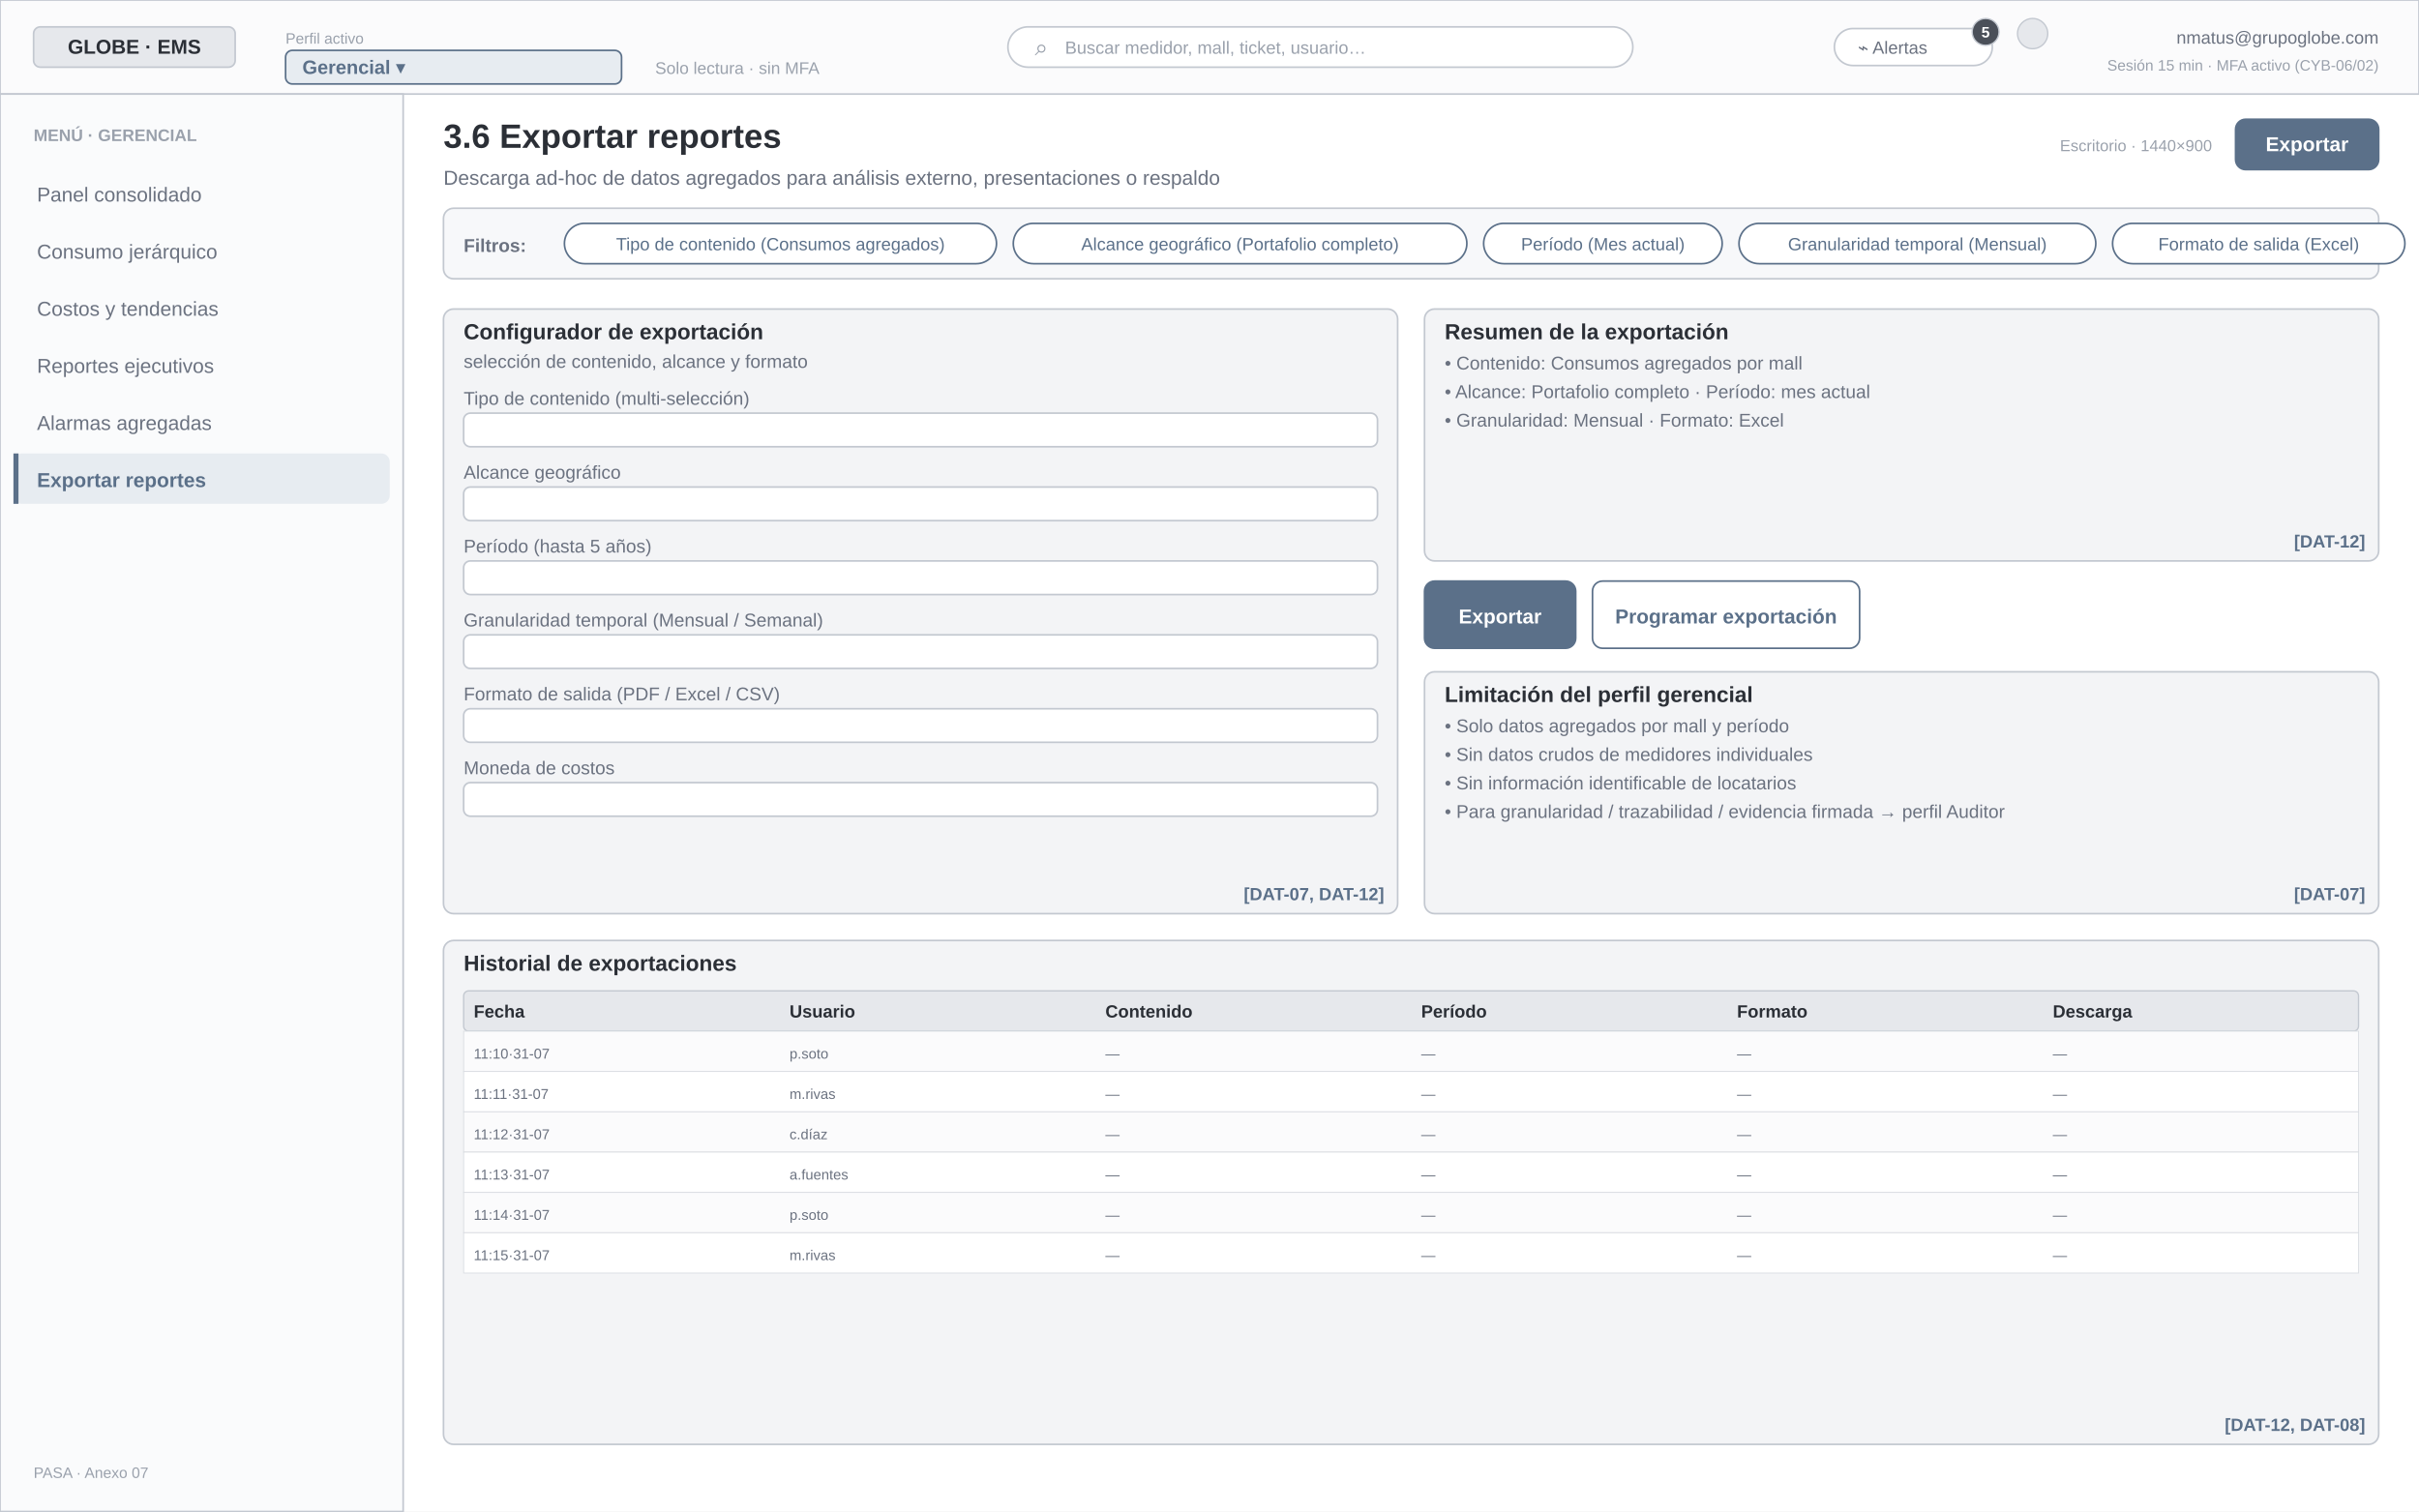
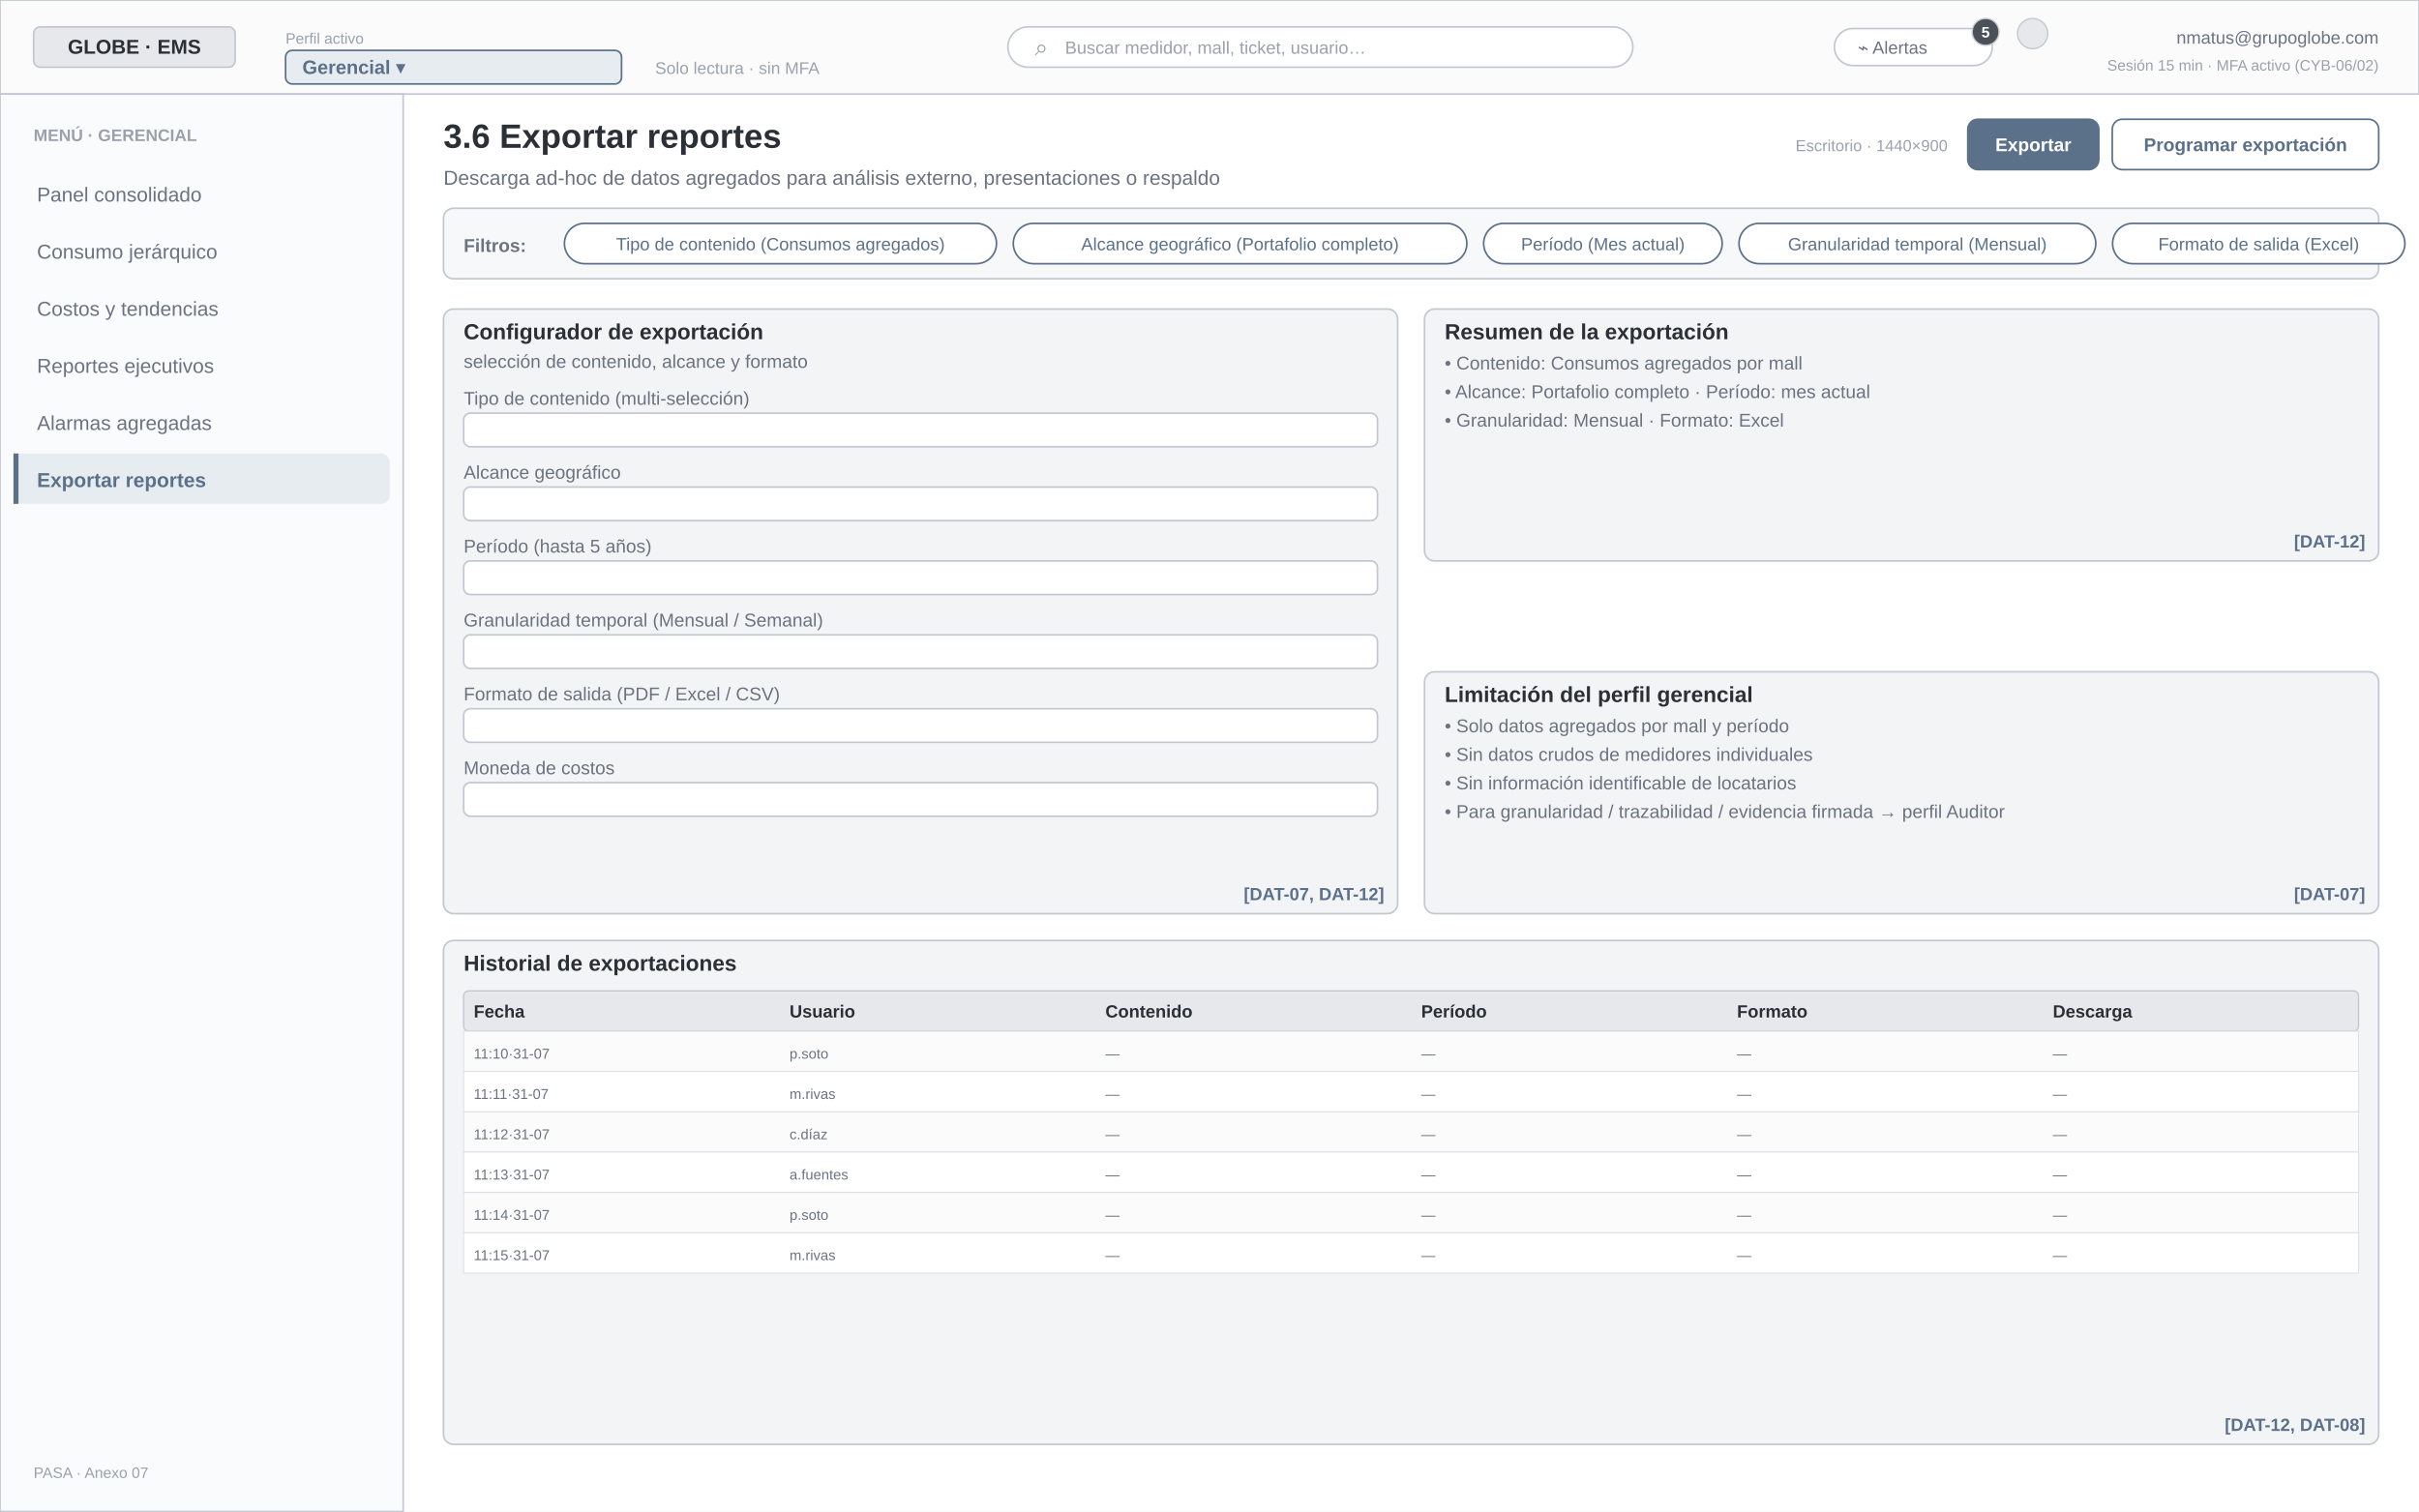
<svg xmlns="http://www.w3.org/2000/svg" viewBox="0 0 1440 900" width="1440" height="900" font-family="'Segoe UI', 'Helvetica Neue', Arial, sans-serif">
  <rect x="0" y="0" width="1440" height="900" rx="0" fill="#ffffff" stroke="none" stroke-width="1" />
  <rect x="0" y="0" width="1440" height="56" rx="0" fill="#fbfbfc" stroke="#c3c8d0" stroke-width="1" />
  <rect x="20" y="16" width="120" height="24" rx="4" fill="#e6e8ec" stroke="#c3c8d0" stroke-width="1" />
  <text x="80" y="32" font-family="'Segoe UI', 'Helvetica Neue', Arial, sans-serif" font-size="12" fill="#2b2f36" font-weight="700" text-anchor="middle">GLOBE · EMS</text>
  <text x="170" y="26" font-family="'Segoe UI', 'Helvetica Neue', Arial, sans-serif" font-size="9" fill="#9aa1ac" font-weight="normal" text-anchor="start">Perfil activo</text>
  <rect x="170" y="30" width="200" height="20" rx="4" fill="#e7ecf1" stroke="#5b7089" stroke-width="1" />
  <text x="180" y="44" font-family="'Segoe UI', 'Helvetica Neue', Arial, sans-serif" font-size="11.5" fill="#5b7089" font-weight="600" text-anchor="start">Gerencial  ▾</text>
  <text x="390" y="44" font-family="'Segoe UI', 'Helvetica Neue', Arial, sans-serif" font-size="10" fill="#9aa1ac" font-weight="normal" text-anchor="start">Solo lectura · sin MFA</text>
  <rect x="600" y="16" width="372" height="24" rx="12" fill="#ffffff" stroke="#c3c8d0" stroke-width="1" />
  <text x="616" y="33" font-family="'Segoe UI', 'Helvetica Neue', Arial, sans-serif" font-size="14" fill="#9aa1ac" font-weight="normal" text-anchor="start">⌕</text>
  <text x="634" y="32" font-family="'Segoe UI', 'Helvetica Neue', Arial, sans-serif" font-size="10.5" fill="#9aa1ac" font-weight="normal" text-anchor="start">Buscar medidor, mall, ticket, usuario…</text>
  <rect x="1092" y="17" width="94" height="22" rx="11" fill="#ffffff" stroke="#c3c8d0" stroke-width="1" />
  <text x="1106" y="32" font-family="'Segoe UI', 'Helvetica Neue', Arial, sans-serif" font-size="10.5" fill="#6b7280" font-weight="normal" text-anchor="start">⌁ Alertas</text>
  <circle cx="1182" cy="19" r="8" fill="#4b5059" stroke="#c3c8d0" stroke-width="0.8" />
  <text x="1182" y="22.3" font-family="'Segoe UI', 'Helvetica Neue', Arial, sans-serif" font-size="9" fill="#ffffff" font-weight="700" text-anchor="middle">5</text>
  <circle cx="1210" cy="20" r="9" fill="#e6e8ec" stroke="#c3c8d0" stroke-width="0.8" />
  <text x="1416" y="26" font-family="'Segoe UI', 'Helvetica Neue', Arial, sans-serif" font-size="10.5" fill="#6b7280" font-weight="normal" text-anchor="end">nmatus@grupoglobe.com</text>
  <text x="1416" y="42" font-family="'Segoe UI', 'Helvetica Neue', Arial, sans-serif" font-size="9" fill="#9aa1ac" font-weight="normal" text-anchor="end">Sesión 15 min · MFA activo (CYB-06/02)</text>
  <rect x="0" y="56" width="240" height="844" rx="0" fill="#fafbfc" stroke="#c3c8d0" stroke-width="1" />
  <text x="20" y="84" font-family="'Segoe UI', 'Helvetica Neue', Arial, sans-serif" font-size="10" fill="#9aa1ac" font-weight="700" text-anchor="start">MENÚ · GERENCIAL</text>
  <text x="22" y="120" font-family="'Segoe UI', 'Helvetica Neue', Arial, sans-serif" font-size="12" fill="#6b7280" font-weight="normal" text-anchor="start">Panel consolidado</text>
  <text x="22" y="154" font-family="'Segoe UI', 'Helvetica Neue', Arial, sans-serif" font-size="12" fill="#6b7280" font-weight="normal" text-anchor="start">Consumo jerárquico</text>
  <text x="22" y="188" font-family="'Segoe UI', 'Helvetica Neue', Arial, sans-serif" font-size="12" fill="#6b7280" font-weight="normal" text-anchor="start">Costos y tendencias</text>
  <text x="22" y="222" font-family="'Segoe UI', 'Helvetica Neue', Arial, sans-serif" font-size="12" fill="#6b7280" font-weight="normal" text-anchor="start">Reportes ejecutivos</text>
  <text x="22" y="256" font-family="'Segoe UI', 'Helvetica Neue', Arial, sans-serif" font-size="12" fill="#6b7280" font-weight="normal" text-anchor="start">Alarmas agregadas</text>
  <rect x="8" y="270" width="224" height="30" rx="5" fill="#e7ecf1" stroke="none" stroke-width="1" />
  <rect x="8" y="270" width="3" height="30" rx="0" fill="#5b7089" stroke="none" stroke-width="1" />
  <text x="22" y="290" font-family="'Segoe UI', 'Helvetica Neue', Arial, sans-serif" font-size="12" fill="#5b7089" font-weight="700" text-anchor="start">Exportar reportes</text>
  <text x="20" y="880" font-family="'Segoe UI', 'Helvetica Neue', Arial, sans-serif" font-size="9" fill="#9aa1ac" font-weight="normal" text-anchor="start">PASA · Anexo 07</text>
  <text x="264" y="88" font-family="'Segoe UI', 'Helvetica Neue', Arial, sans-serif" font-size="20" fill="#2b2f36" font-weight="700" text-anchor="start">3.6  Exportar reportes</text>
-   <rect x="1330.8" y="71" width="85.2" height="30" rx="6" fill="#5b7089" stroke="#5b7089" stroke-width="1" />
-   <text x="1373.4" y="90" font-family="'Segoe UI', 'Helvetica Neue', Arial, sans-serif" font-size="12" fill="#ffffff" font-weight="700" text-anchor="middle">Exportar</text>
-   <text x="1316.8" y="90" font-family="'Segoe UI', 'Helvetica Neue', Arial, sans-serif" font-size="9.5" fill="#9aa1ac" font-weight="normal" text-anchor="end">Escritorio · 1440×900</text>
+   <text x="1159.4" y="90" font-family="'Segoe UI', 'Helvetica Neue', Arial, sans-serif" font-size="9.5" fill="#9aa1ac" font-weight="normal" text-anchor="end">Escritorio · 1440×900</text>
+   <rect x="1171.4" y="71" width="78" height="30" rx="6" fill="#5b7089" stroke="#5b7089" stroke-width="1" />
+   <text x="1210.4" y="90" font-family="'Segoe UI', 'Helvetica Neue', Arial, sans-serif" font-size="11" fill="#ffffff" font-weight="700" text-anchor="middle">Exportar</text>
+   <rect x="1257.4" y="71" width="158.6" height="30" rx="6" fill="#ffffff" stroke="#5b7089" stroke-width="1" />
+   <text x="1336.7" y="90" font-family="'Segoe UI', 'Helvetica Neue', Arial, sans-serif" font-size="11" fill="#5b7089" font-weight="600" text-anchor="middle">Programar exportación</text>
  <text x="264" y="110" font-family="'Segoe UI', 'Helvetica Neue', Arial, sans-serif" font-size="12" fill="#6b7280" font-weight="normal" text-anchor="start">Descarga ad-hoc de datos agregados para análisis externo, presentaciones o respaldo</text>
  <rect x="264" y="124" width="1152" height="42" rx="6" fill="#f7f8fa" stroke="#c3c8d0" stroke-width="1" />
  <text x="276" y="150" font-family="'Segoe UI', 'Helvetica Neue', Arial, sans-serif" font-size="11" fill="#6b7280" font-weight="700" text-anchor="start">Filtros:</text>
  <rect x="336" y="133" width="257.2" height="24" rx="12" fill="#ffffff" stroke="#5b7089" stroke-width="1" />
  <text x="464.6" y="149" font-family="'Segoe UI', 'Helvetica Neue', Arial, sans-serif" font-size="10.5" fill="#5b7089" font-weight="normal" text-anchor="middle">Tipo de contenido (Consumos agregados)</text>
  <rect x="603.2" y="133" width="270.0" height="24" rx="12" fill="#ffffff" stroke="#5b7089" stroke-width="1" />
  <text x="738.2" y="149" font-family="'Segoe UI', 'Helvetica Neue', Arial, sans-serif" font-size="10.5" fill="#5b7089" font-weight="normal" text-anchor="middle">Alcance geográfico (Portafolio completo)</text>
  <rect x="883.2" y="133" width="142.0" height="24" rx="12" fill="#ffffff" stroke="#5b7089" stroke-width="1" />
  <text x="954.2" y="149" font-family="'Segoe UI', 'Helvetica Neue', Arial, sans-serif" font-size="10.5" fill="#5b7089" font-weight="normal" text-anchor="middle">Período (Mes actual)</text>
  <rect x="1035.2" y="133" width="212.4" height="24" rx="12" fill="#ffffff" stroke="#5b7089" stroke-width="1" />
  <text x="1141.4" y="149" font-family="'Segoe UI', 'Helvetica Neue', Arial, sans-serif" font-size="10.5" fill="#5b7089" font-weight="normal" text-anchor="middle">Granularidad temporal (Mensual)</text>
  <rect x="1257.6" y="133" width="174.0" height="24" rx="12" fill="#ffffff" stroke="#5b7089" stroke-width="1" />
  <text x="1344.6" y="149" font-family="'Segoe UI', 'Helvetica Neue', Arial, sans-serif" font-size="10.5" fill="#5b7089" font-weight="normal" text-anchor="middle">Formato de salida (Excel)</text>
  <rect x="264.0" y="184" width="568.0" height="360" rx="6" fill="#f3f4f6" stroke="#c3c8d0" stroke-width="1" />
  <text x="276.0" y="202" font-family="'Segoe UI', 'Helvetica Neue', Arial, sans-serif" font-size="13" fill="#2b2f36" font-weight="700" text-anchor="start">Configurador de exportación</text>
  <text x="276.0" y="219" font-family="'Segoe UI', 'Helvetica Neue', Arial, sans-serif" font-size="11" fill="#6b7280" font-weight="normal" text-anchor="start">selección de contenido, alcance y formato</text>
  <text x="276.0" y="241" font-family="'Segoe UI', 'Helvetica Neue', Arial, sans-serif" font-size="11" fill="#6b7280" font-weight="normal" text-anchor="start">Tipo de contenido (multi-selección)</text>
  <rect x="276.0" y="246" width="544.0" height="20" rx="4" fill="#ffffff" stroke="#c3c8d0" stroke-width="1" />
  <text x="276.0" y="285" font-family="'Segoe UI', 'Helvetica Neue', Arial, sans-serif" font-size="11" fill="#6b7280" font-weight="normal" text-anchor="start">Alcance geográfico</text>
  <rect x="276.0" y="290" width="544.0" height="20" rx="4" fill="#ffffff" stroke="#c3c8d0" stroke-width="1" />
  <text x="276.0" y="329" font-family="'Segoe UI', 'Helvetica Neue', Arial, sans-serif" font-size="11" fill="#6b7280" font-weight="normal" text-anchor="start">Período (hasta 5 años)</text>
  <rect x="276.0" y="334" width="544.0" height="20" rx="4" fill="#ffffff" stroke="#c3c8d0" stroke-width="1" />
  <text x="276.0" y="373" font-family="'Segoe UI', 'Helvetica Neue', Arial, sans-serif" font-size="11" fill="#6b7280" font-weight="normal" text-anchor="start">Granularidad temporal (Mensual / Semanal)</text>
  <rect x="276.0" y="378" width="544.0" height="20" rx="4" fill="#ffffff" stroke="#c3c8d0" stroke-width="1" />
  <text x="276.0" y="417" font-family="'Segoe UI', 'Helvetica Neue', Arial, sans-serif" font-size="11" fill="#6b7280" font-weight="normal" text-anchor="start">Formato de salida (PDF / Excel / CSV)</text>
  <rect x="276.0" y="422" width="544.0" height="20" rx="4" fill="#ffffff" stroke="#c3c8d0" stroke-width="1" />
  <text x="276.0" y="461" font-family="'Segoe UI', 'Helvetica Neue', Arial, sans-serif" font-size="11" fill="#6b7280" font-weight="normal" text-anchor="start">Moneda de costos</text>
  <rect x="276.0" y="466" width="544.0" height="20" rx="4" fill="#ffffff" stroke="#c3c8d0" stroke-width="1" />
  <text x="824.0" y="536" font-family="'Segoe UI', 'Helvetica Neue', Arial, sans-serif" font-size="10.5" fill="#5b7089" font-weight="600" text-anchor="end">[DAT-07, DAT-12]</text>
  <rect x="848.0" y="184" width="568.0" height="150" rx="6" fill="#f3f4f6" stroke="#c3c8d0" stroke-width="1" />
  <text x="860.0" y="202" font-family="'Segoe UI', 'Helvetica Neue', Arial, sans-serif" font-size="13" fill="#2b2f36" font-weight="700" text-anchor="start">Resumen de la exportación</text>
  <text x="860.0" y="220" font-family="'Segoe UI', 'Helvetica Neue', Arial, sans-serif" font-size="11" fill="#6b7280" font-weight="normal" text-anchor="start">• Contenido: Consumos agregados por mall</text>
  <text x="860.0" y="237" font-family="'Segoe UI', 'Helvetica Neue', Arial, sans-serif" font-size="11" fill="#6b7280" font-weight="normal" text-anchor="start">• Alcance: Portafolio completo · Período: mes actual</text>
  <text x="860.0" y="254" font-family="'Segoe UI', 'Helvetica Neue', Arial, sans-serif" font-size="11" fill="#6b7280" font-weight="normal" text-anchor="start">• Granularidad: Mensual · Formato: Excel</text>
  <text x="1408.0" y="326" font-family="'Segoe UI', 'Helvetica Neue', Arial, sans-serif" font-size="10.5" fill="#5b7089" font-weight="600" text-anchor="end">[DAT-12]</text>
-   <rect x="848.0" y="346" width="90" height="40" rx="6" fill="#5b7089" stroke="#5b7089" stroke-width="1" />
-   <text x="893.0" y="371.2" font-family="'Segoe UI', 'Helvetica Neue', Arial, sans-serif" font-size="12" fill="#ffffff" font-weight="600" text-anchor="middle">Exportar</text>
-   <rect x="948.0" y="346" width="159" height="40" rx="6" fill="#ffffff" stroke="#5b7089" stroke-width="1" />
-   <text x="1027.5" y="371.2" font-family="'Segoe UI', 'Helvetica Neue', Arial, sans-serif" font-size="12" fill="#5b7089" font-weight="600" text-anchor="middle">Programar exportación</text>
  <rect x="848.0" y="400" width="568.0" height="144" rx="6" fill="#f3f4f6" stroke="#c3c8d0" stroke-width="1" />
  <text x="860.0" y="418" font-family="'Segoe UI', 'Helvetica Neue', Arial, sans-serif" font-size="13" fill="#2b2f36" font-weight="700" text-anchor="start">Limitación del perfil gerencial</text>
  <text x="860.0" y="436" font-family="'Segoe UI', 'Helvetica Neue', Arial, sans-serif" font-size="11" fill="#6b7280" font-weight="normal" text-anchor="start">• Solo datos agregados por mall y período</text>
  <text x="860.0" y="453" font-family="'Segoe UI', 'Helvetica Neue', Arial, sans-serif" font-size="11" fill="#6b7280" font-weight="normal" text-anchor="start">• Sin datos crudos de medidores individuales</text>
  <text x="860.0" y="470" font-family="'Segoe UI', 'Helvetica Neue', Arial, sans-serif" font-size="11" fill="#6b7280" font-weight="normal" text-anchor="start">• Sin información identificable de locatarios</text>
  <text x="860.0" y="487" font-family="'Segoe UI', 'Helvetica Neue', Arial, sans-serif" font-size="11" fill="#6b7280" font-weight="normal" text-anchor="start">• Para granularidad / trazabilidad / evidencia firmada → perfil Auditor</text>
  <text x="1408.0" y="536" font-family="'Segoe UI', 'Helvetica Neue', Arial, sans-serif" font-size="10.5" fill="#5b7089" font-weight="600" text-anchor="end">[DAT-07]</text>
  <rect x="264.0" y="560" width="1152.0" height="300" rx="6" fill="#f3f4f6" stroke="#c3c8d0" stroke-width="1" />
  <text x="276.0" y="578" font-family="'Segoe UI', 'Helvetica Neue', Arial, sans-serif" font-size="13" fill="#2b2f36" font-weight="700" text-anchor="start">Historial de exportaciones</text>
  <rect x="276.0" y="590" width="1128.0" height="24" rx="3" fill="#e6e8ec" stroke="#c3c8d0" stroke-width="0.8" />
  <text x="282.0" y="605.84" font-family="'Segoe UI', 'Helvetica Neue', Arial, sans-serif" font-size="10.5" fill="#2b2f36" font-weight="700" text-anchor="start">Fecha</text>
  <text x="470.0" y="605.84" font-family="'Segoe UI', 'Helvetica Neue', Arial, sans-serif" font-size="10.5" fill="#2b2f36" font-weight="700" text-anchor="start">Usuario</text>
  <text x="658.0" y="605.84" font-family="'Segoe UI', 'Helvetica Neue', Arial, sans-serif" font-size="10.5" fill="#2b2f36" font-weight="700" text-anchor="start">Contenido</text>
  <text x="846.0" y="605.84" font-family="'Segoe UI', 'Helvetica Neue', Arial, sans-serif" font-size="10.5" fill="#2b2f36" font-weight="700" text-anchor="start">Período</text>
  <text x="1034.0" y="605.84" font-family="'Segoe UI', 'Helvetica Neue', Arial, sans-serif" font-size="10.5" fill="#2b2f36" font-weight="700" text-anchor="start">Formato</text>
  <text x="1222.0" y="605.84" font-family="'Segoe UI', 'Helvetica Neue', Arial, sans-serif" font-size="10.5" fill="#2b2f36" font-weight="700" text-anchor="start">Descarga</text>
  <rect x="276.0" y="614" width="1128.0" height="24" rx="0" fill="#fbfbfc" stroke="#d9dce1" stroke-width="0.5" />
  <text x="282.0" y="630.32" font-family="'Segoe UI', 'Helvetica Neue', Arial, sans-serif" font-size="8.5" fill="#6b7280" font-weight="normal" text-anchor="start">11:10·31-07</text>
  <text x="470.0" y="630.32" font-family="'Segoe UI', 'Helvetica Neue', Arial, sans-serif" font-size="8.5" fill="#6b7280" font-weight="normal" text-anchor="start">p.soto</text>
  <text x="658.0" y="630.32" font-family="'Segoe UI', 'Helvetica Neue', Arial, sans-serif" font-size="8.5" fill="#6b7280" font-weight="normal" text-anchor="start">—</text>
  <text x="846.0" y="630.32" font-family="'Segoe UI', 'Helvetica Neue', Arial, sans-serif" font-size="8.5" fill="#6b7280" font-weight="normal" text-anchor="start">—</text>
  <text x="1034.0" y="630.32" font-family="'Segoe UI', 'Helvetica Neue', Arial, sans-serif" font-size="8.5" fill="#6b7280" font-weight="normal" text-anchor="start">—</text>
  <text x="1222.0" y="630.32" font-family="'Segoe UI', 'Helvetica Neue', Arial, sans-serif" font-size="8.5" fill="#6b7280" font-weight="normal" text-anchor="start">—</text>
  <rect x="276.0" y="638" width="1128.0" height="24" rx="0" fill="#ffffff" stroke="#d9dce1" stroke-width="0.5" />
  <text x="282.0" y="654.32" font-family="'Segoe UI', 'Helvetica Neue', Arial, sans-serif" font-size="8.5" fill="#6b7280" font-weight="normal" text-anchor="start">11:11·31-07</text>
  <text x="470.0" y="654.32" font-family="'Segoe UI', 'Helvetica Neue', Arial, sans-serif" font-size="8.5" fill="#6b7280" font-weight="normal" text-anchor="start">m.rivas</text>
  <text x="658.0" y="654.32" font-family="'Segoe UI', 'Helvetica Neue', Arial, sans-serif" font-size="8.5" fill="#6b7280" font-weight="normal" text-anchor="start">—</text>
  <text x="846.0" y="654.32" font-family="'Segoe UI', 'Helvetica Neue', Arial, sans-serif" font-size="8.5" fill="#6b7280" font-weight="normal" text-anchor="start">—</text>
  <text x="1034.0" y="654.32" font-family="'Segoe UI', 'Helvetica Neue', Arial, sans-serif" font-size="8.5" fill="#6b7280" font-weight="normal" text-anchor="start">—</text>
  <text x="1222.0" y="654.32" font-family="'Segoe UI', 'Helvetica Neue', Arial, sans-serif" font-size="8.5" fill="#6b7280" font-weight="normal" text-anchor="start">—</text>
  <rect x="276.0" y="662" width="1128.0" height="24" rx="0" fill="#fbfbfc" stroke="#d9dce1" stroke-width="0.5" />
  <text x="282.0" y="678.32" font-family="'Segoe UI', 'Helvetica Neue', Arial, sans-serif" font-size="8.5" fill="#6b7280" font-weight="normal" text-anchor="start">11:12·31-07</text>
  <text x="470.0" y="678.32" font-family="'Segoe UI', 'Helvetica Neue', Arial, sans-serif" font-size="8.5" fill="#6b7280" font-weight="normal" text-anchor="start">c.díaz</text>
  <text x="658.0" y="678.32" font-family="'Segoe UI', 'Helvetica Neue', Arial, sans-serif" font-size="8.5" fill="#6b7280" font-weight="normal" text-anchor="start">—</text>
  <text x="846.0" y="678.32" font-family="'Segoe UI', 'Helvetica Neue', Arial, sans-serif" font-size="8.5" fill="#6b7280" font-weight="normal" text-anchor="start">—</text>
  <text x="1034.0" y="678.32" font-family="'Segoe UI', 'Helvetica Neue', Arial, sans-serif" font-size="8.5" fill="#6b7280" font-weight="normal" text-anchor="start">—</text>
  <text x="1222.0" y="678.32" font-family="'Segoe UI', 'Helvetica Neue', Arial, sans-serif" font-size="8.5" fill="#6b7280" font-weight="normal" text-anchor="start">—</text>
  <rect x="276.0" y="686" width="1128.0" height="24" rx="0" fill="#ffffff" stroke="#d9dce1" stroke-width="0.5" />
  <text x="282.0" y="702.32" font-family="'Segoe UI', 'Helvetica Neue', Arial, sans-serif" font-size="8.5" fill="#6b7280" font-weight="normal" text-anchor="start">11:13·31-07</text>
  <text x="470.0" y="702.32" font-family="'Segoe UI', 'Helvetica Neue', Arial, sans-serif" font-size="8.5" fill="#6b7280" font-weight="normal" text-anchor="start">a.fuentes</text>
  <text x="658.0" y="702.32" font-family="'Segoe UI', 'Helvetica Neue', Arial, sans-serif" font-size="8.5" fill="#6b7280" font-weight="normal" text-anchor="start">—</text>
  <text x="846.0" y="702.32" font-family="'Segoe UI', 'Helvetica Neue', Arial, sans-serif" font-size="8.5" fill="#6b7280" font-weight="normal" text-anchor="start">—</text>
  <text x="1034.0" y="702.32" font-family="'Segoe UI', 'Helvetica Neue', Arial, sans-serif" font-size="8.5" fill="#6b7280" font-weight="normal" text-anchor="start">—</text>
  <text x="1222.0" y="702.32" font-family="'Segoe UI', 'Helvetica Neue', Arial, sans-serif" font-size="8.5" fill="#6b7280" font-weight="normal" text-anchor="start">—</text>
  <rect x="276.0" y="710" width="1128.0" height="24" rx="0" fill="#fbfbfc" stroke="#d9dce1" stroke-width="0.5" />
  <text x="282.0" y="726.32" font-family="'Segoe UI', 'Helvetica Neue', Arial, sans-serif" font-size="8.5" fill="#6b7280" font-weight="normal" text-anchor="start">11:14·31-07</text>
  <text x="470.0" y="726.32" font-family="'Segoe UI', 'Helvetica Neue', Arial, sans-serif" font-size="8.5" fill="#6b7280" font-weight="normal" text-anchor="start">p.soto</text>
  <text x="658.0" y="726.32" font-family="'Segoe UI', 'Helvetica Neue', Arial, sans-serif" font-size="8.5" fill="#6b7280" font-weight="normal" text-anchor="start">—</text>
  <text x="846.0" y="726.32" font-family="'Segoe UI', 'Helvetica Neue', Arial, sans-serif" font-size="8.5" fill="#6b7280" font-weight="normal" text-anchor="start">—</text>
  <text x="1034.0" y="726.32" font-family="'Segoe UI', 'Helvetica Neue', Arial, sans-serif" font-size="8.5" fill="#6b7280" font-weight="normal" text-anchor="start">—</text>
  <text x="1222.0" y="726.32" font-family="'Segoe UI', 'Helvetica Neue', Arial, sans-serif" font-size="8.5" fill="#6b7280" font-weight="normal" text-anchor="start">—</text>
  <rect x="276.0" y="734" width="1128.0" height="24" rx="0" fill="#ffffff" stroke="#d9dce1" stroke-width="0.5" />
  <text x="282.0" y="750.32" font-family="'Segoe UI', 'Helvetica Neue', Arial, sans-serif" font-size="8.5" fill="#6b7280" font-weight="normal" text-anchor="start">11:15·31-07</text>
  <text x="470.0" y="750.32" font-family="'Segoe UI', 'Helvetica Neue', Arial, sans-serif" font-size="8.5" fill="#6b7280" font-weight="normal" text-anchor="start">m.rivas</text>
  <text x="658.0" y="750.32" font-family="'Segoe UI', 'Helvetica Neue', Arial, sans-serif" font-size="8.5" fill="#6b7280" font-weight="normal" text-anchor="start">—</text>
  <text x="846.0" y="750.32" font-family="'Segoe UI', 'Helvetica Neue', Arial, sans-serif" font-size="8.5" fill="#6b7280" font-weight="normal" text-anchor="start">—</text>
  <text x="1034.0" y="750.32" font-family="'Segoe UI', 'Helvetica Neue', Arial, sans-serif" font-size="8.5" fill="#6b7280" font-weight="normal" text-anchor="start">—</text>
  <text x="1222.0" y="750.32" font-family="'Segoe UI', 'Helvetica Neue', Arial, sans-serif" font-size="8.5" fill="#6b7280" font-weight="normal" text-anchor="start">—</text>
  <text x="1408.0" y="852" font-family="'Segoe UI', 'Helvetica Neue', Arial, sans-serif" font-size="10.5" fill="#5b7089" font-weight="600" text-anchor="end">[DAT-12, DAT-08]</text>
</svg>
